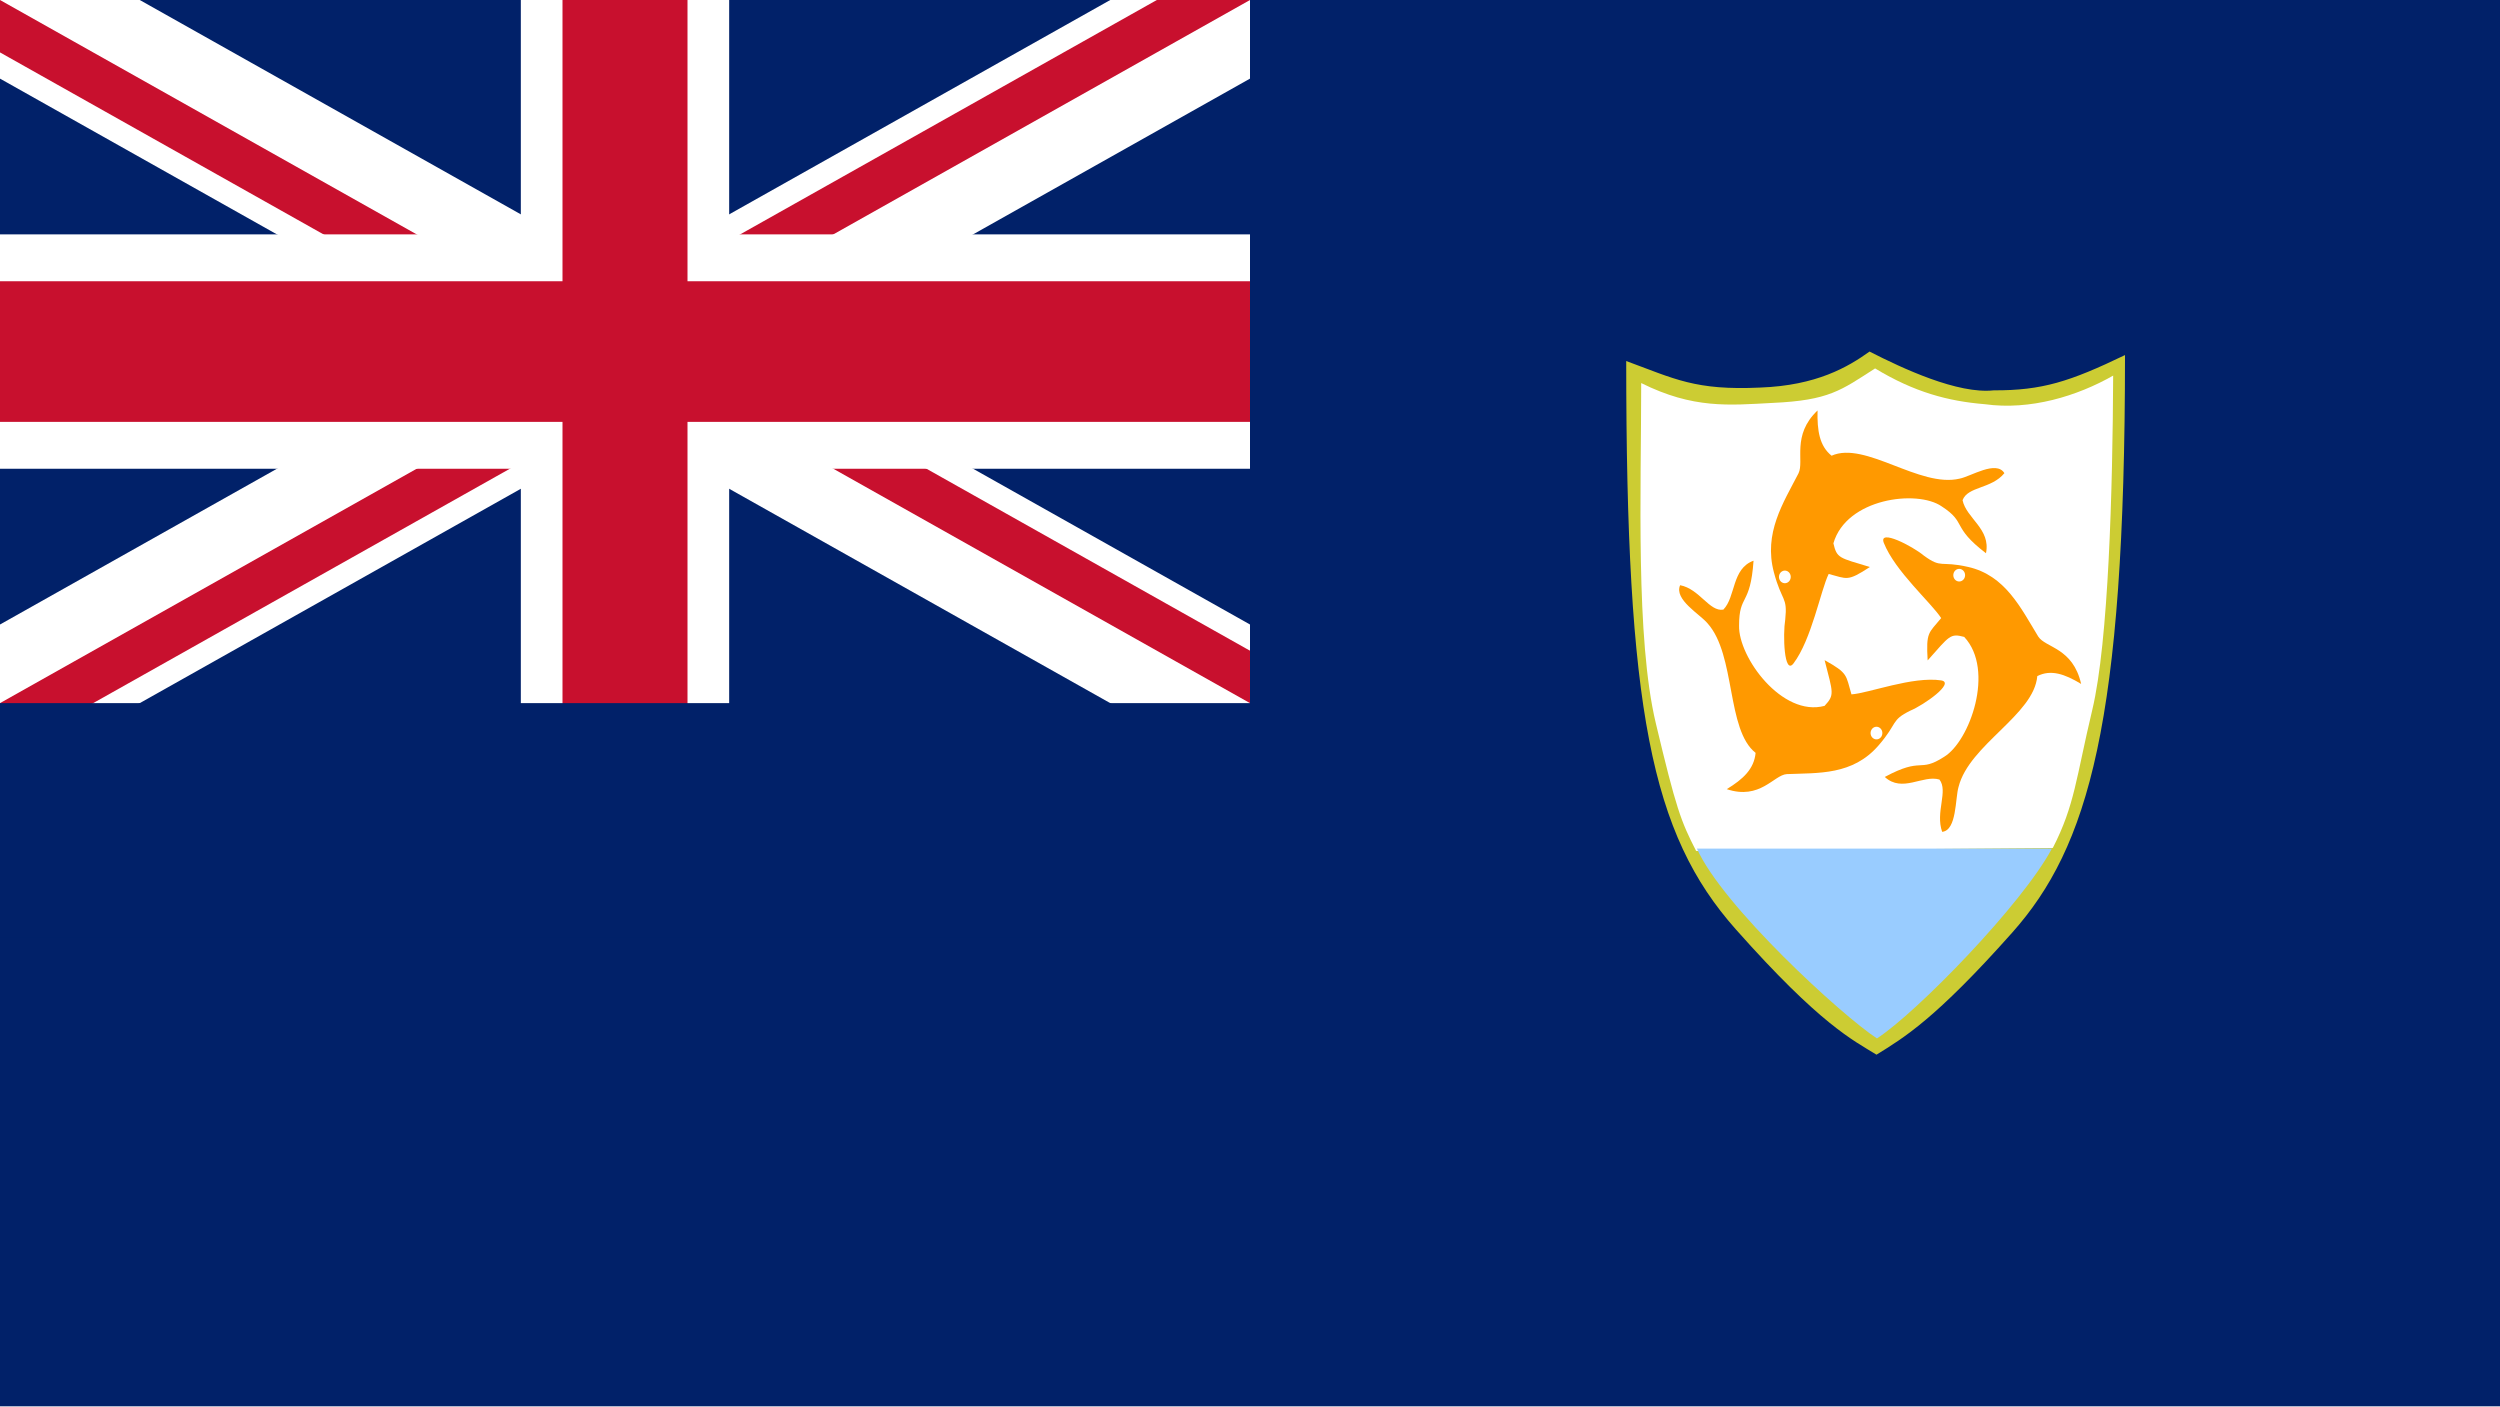
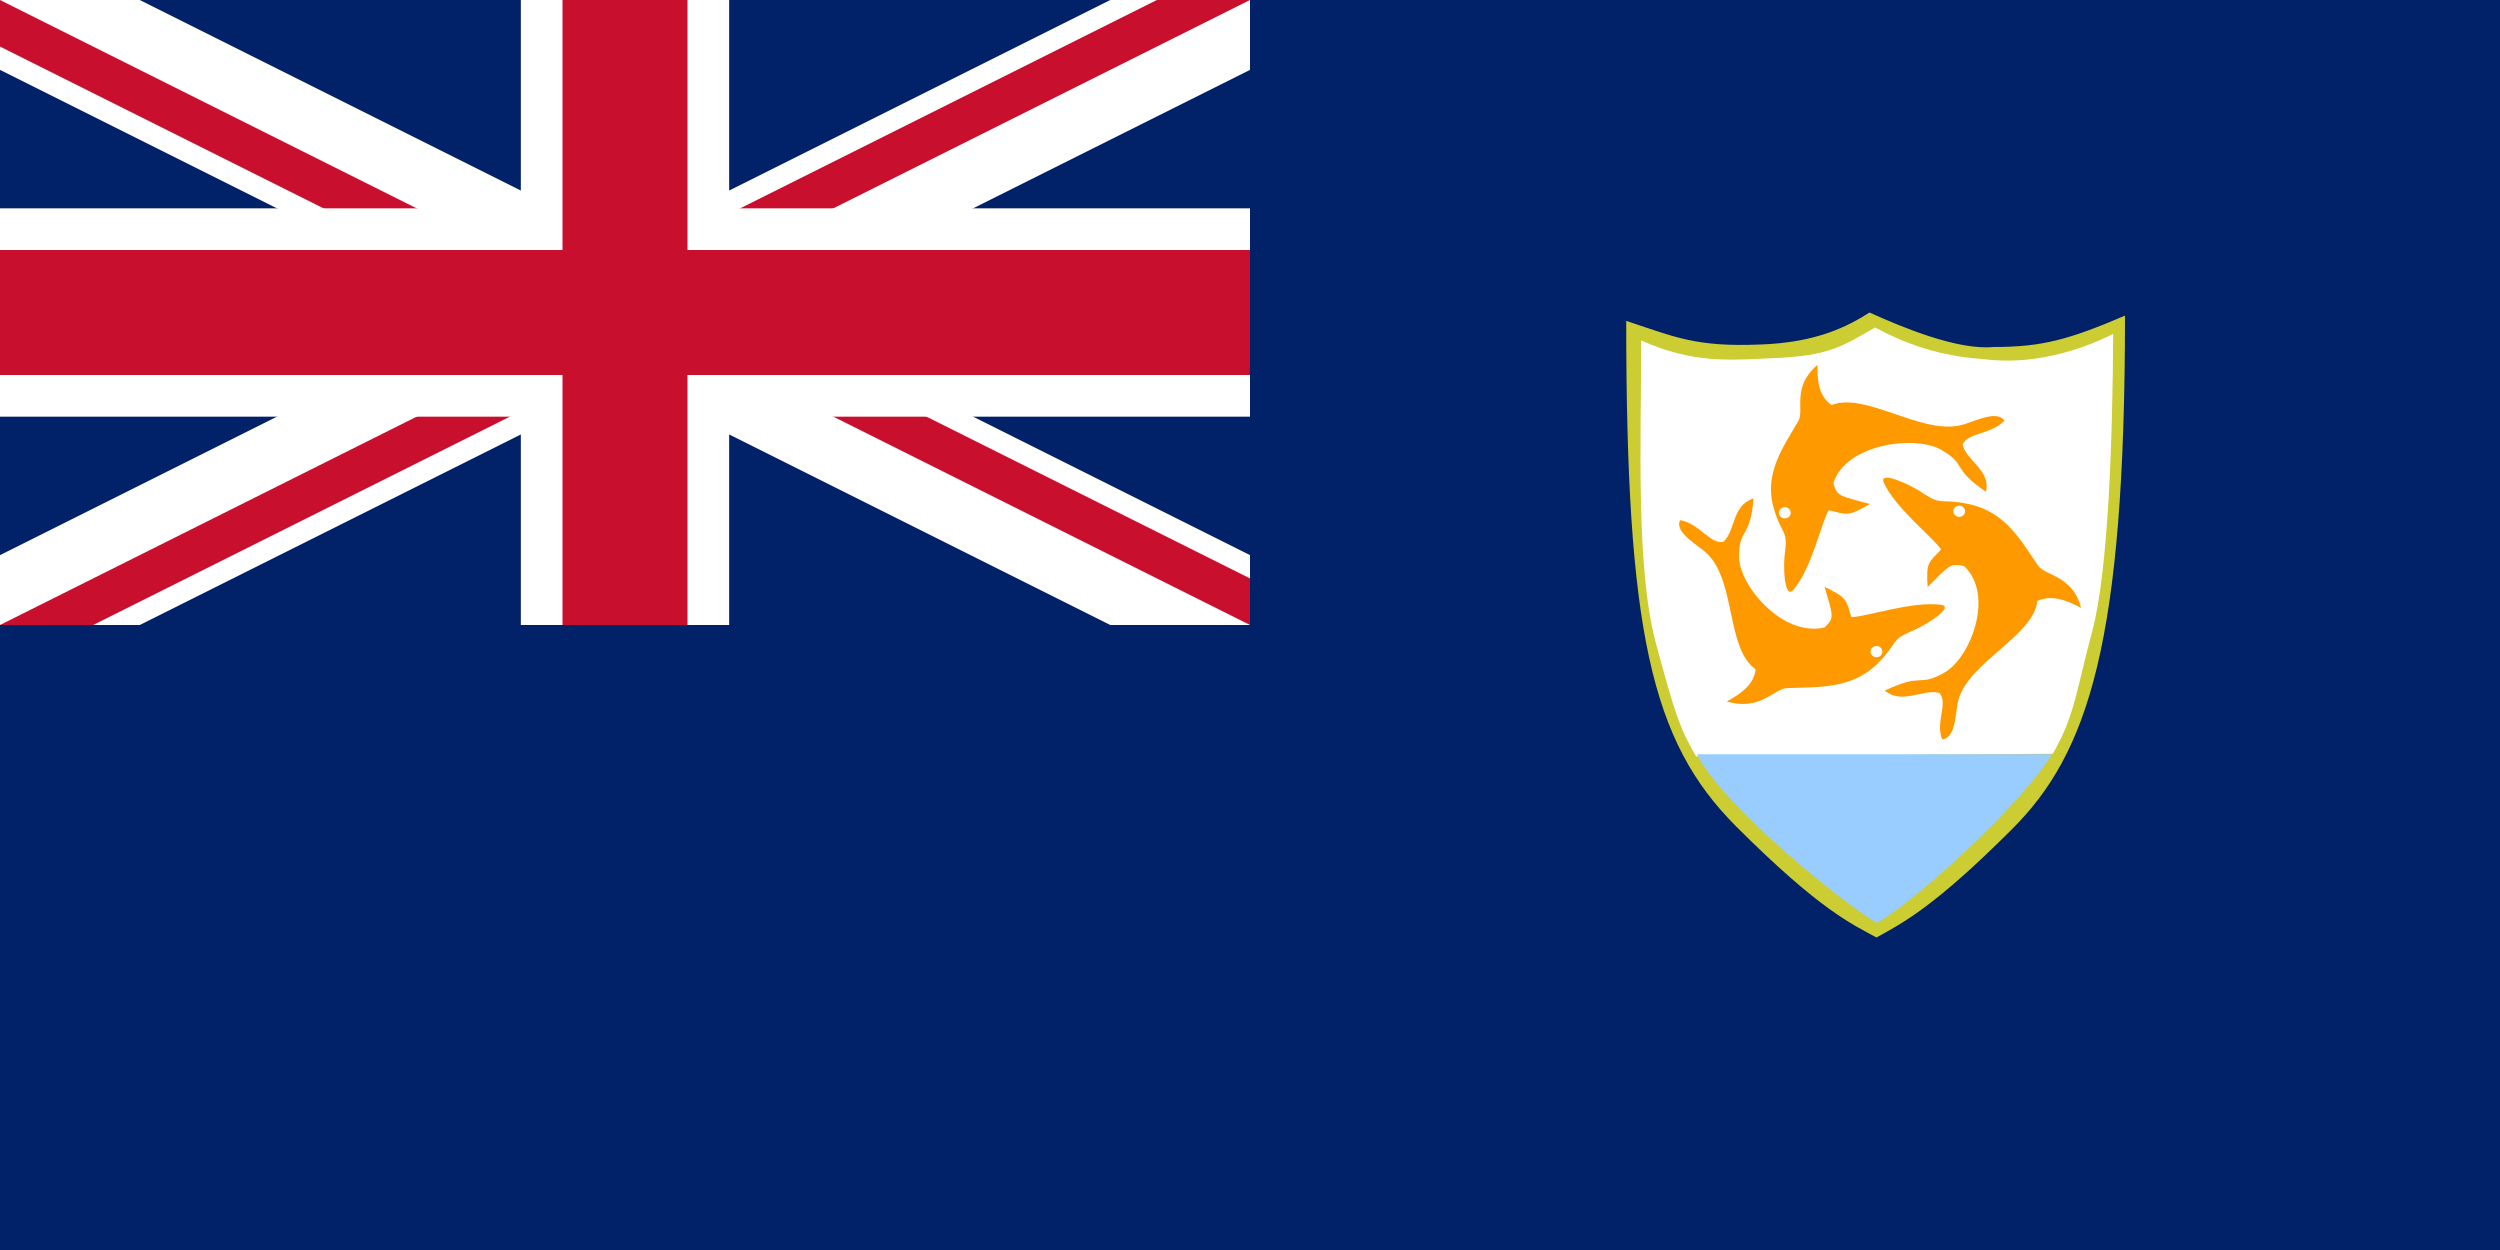
- <svg xmlns="http://www.w3.org/2000/svg" viewBox="0 0 1200 675" preserveAspectRatio="xMidYMid slice" width="100%" height="100%">
-   <g transform="scale(1, 1.125)">
-     <clipPath id="a">
-       <path d="M0 0v150h700v150H600zm600 0H300v350H0v-50z" />
-     </clipPath>
-     <path fill="#012169" d="M0 0h1200v600H0z" />
-     <path d="M0 0l600 300m0-300L0 300" stroke="#fff" stroke-width="60" />
-     <path d="M0 0l600 300m0-300L0 300" stroke="#c8102e" stroke-width="40" clip-path="url(#a)" />
-     <path d="M300 0v350M0 150h700" stroke="#fff" stroke-width="100" />
-     <path d="M300 0v350M0 150h700" stroke="#c8102e" stroke-width="60" />
-     <path d="M0 300h600V0h200v400H0z" fill="#012169" />
-     <path fill="#cc3" d="M780.583 154.039c0 148.827 11.873 201.675 52.606 242.479 40.734 40.804 56.166 47.231 67.524 53.483 13.101-7.212 28.197-15.134 65.115-52.052 36.513-36.515 54.173-89.15 54.173-246.452-26.56 11.37-39.786 15.117-63.012 15.05-17.202 1.686-43.74-9.337-59.609-16.547-10.37 6.602-25.415 14.476-52.451 15.36-31.225 1.31-41.12-3.735-64.345-11.322z" />
-     <path fill="#fff" d="M787.775 163.438c0 46.043-2.722 108.794 7.006 145.1 9.77 36.462 12.013 41.803 19.36 54.528l171.206-1.27c10.576-18.319 11.11-29.666 18.953-58.936 7.814-29.165 9.788-94.177 10.016-142.6-17.216 8.725-39.761 14.908-61.643 12.195-17.543-1.275-33.752-5.092-52.627-15.264-16.374 9.353-22.082 13.622-49.119 14.714-21.05.99-38.101 2.615-63.152-8.468z" />
-     <path fill="#9cf" d="M814.51 362.056c12.185 24.448 69.632 71.303 86.433 81.003 19.168-11.067 69.848-57.368 83.973-81.003H814.51z" />
-     <path fill="#f90" d="M904.221 231.606c5.414 12.14 22.77 25.545 27.541 32.114-6.073 6.57-7.287 5.854-6.49 18.06 10.56-10.535 10.75-11.633 17.542-10.035 14.88 14.155 2.663 44.557-9.634 51.166-12.294 7.051-10.062-.244-28.489 8.593 8.449 6.887 18.237-1.01 26.236 1.1 4.347 4.918-2.066 13.879 1.313 22.318 7.07-.65 6.22-14.256 7.866-19.19 5.164-18.076 36.214-30.683 37.793-47.263 6.546-2.93 13.09-.917 21.05 3.345-3.964-15.534-17.079-15.367-20.594-20.218-8.368-12.19-15.785-26.098-33.657-29.706-13.567-2.739-12.553.824-21.247-4.83-5.414-4.018-21.861-11.618-19.23-5.454z" />
-     <path fill="#f90" d="M860.839 283.106c8.73-10.234 13.053-31.127 16.917-38.218 8.93 2.05 8.833 3.408 19.78-2.965-14.703-3.981-15.81-3.628-17.501-10.1 6.177-19.155 40.078-23.06 51.953-15.781 12.282 7.068 4.474 8.596 21.278 20 2.44-10.34-9.457-14.901-11.236-22.63 2.53-5.961 13.836-4.741 20.084-11.532-3.905-5.656-16.127 1.416-21.471 2.334-19.177 4.091-45.373-16.193-61.488-9.778-5.776-4.15-6.965-10.606-6.732-19.307-12.554 10.598-6.272 21.575-9.129 26.805-7.397 12.748-16.83 25.497-11.827 42.248 3.798 12.716 6.629 10.197 5.447 20.166-1.198 6.441-.562 23.856 3.925 18.758z" />
-     <path fill="#f90" d="M931.763 290.302c-13.703-1.828-34.694 5.451-43.059 5.967-2.778-8.347-1.51-8.97-12.893-14.605 4.032 14.055 4.922 14.776-.013 19.504-20.39 4.868-41.432-20.773-41.04-34.226-.009-13.678 5.401-8.097 6.946-27.707-10.543 3.357-8.485 15.424-14.502 20.874-6.66 1.02-11.413-8.837-20.74-10.422-3.058 6.111 9.613 12.426 13.201 16.311 13.592 13.53 8.935 45.397 23.029 55.227-.738 6.86-5.918 11.17-13.85 15.48 16.009 4.76 22.613-6.043 28.785-6.417 15.27-.56 31.594.542 44.043-12.205 9.45-9.676 5.724-10.682 15.285-14.875 6.401-2.355 21.705-11.882 14.808-12.906z" />
-     <circle fill="#fff" cx="266.239" cy="122.104" r=".806" transform="matrix(3.50845 0 0 3.34488 6.33 -163.011)" />
-     <circle fill="#fff" cx="266.239" cy="122.104" r=".806" transform="matrix(-1.639 -2.95744 3.10207 -1.56258 914.323 1224.328)" />
-     <circle fill="#fff" cx="266.239" cy="122.104" r=".806" transform="matrix(-1.80698 2.86712 -3.00733 -1.72273 1749.003 -240.213)" />
-   </g>
+ <svg xmlns="http://www.w3.org/2000/svg" viewBox="0 0 1200 600">
+   <clipPath id="a">
+     <path d="M0 0v150h700v150H600zm600 0H300v350H0v-50z" />
+   </clipPath>
+   <path fill="#012169" d="M0 0h1200v600H0z" />
+   <path d="M0 0l600 300m0-300L0 300" stroke="#fff" stroke-width="60" />
+   <path d="M0 0l600 300m0-300L0 300" stroke="#c8102e" stroke-width="40" clip-path="url(#a)" />
+   <path d="M300 0v350M0 150h700" stroke="#fff" stroke-width="100" />
+   <path d="M300 0v350M0 150h700" stroke="#c8102e" stroke-width="60" />
+   <path d="M0 300h600V0h200v400H0z" fill="#012169" />
+   <path fill="#cc3" d="M780.583 154.039c0 148.827 11.873 201.675 52.606 242.479 40.734 40.804 56.166 47.231 67.524 53.483 13.101-7.212 28.197-15.134 65.115-52.052 36.513-36.515 54.173-89.15 54.173-246.452-26.56 11.37-39.786 15.117-63.012 15.05-17.202 1.686-43.74-9.337-59.609-16.547-10.37 6.602-25.415 14.476-52.451 15.36-31.225 1.31-41.12-3.735-64.345-11.322z" />
+   <path fill="#fff" d="M787.775 163.438c0 46.043-2.722 108.794 7.006 145.1 9.77 36.462 12.013 41.803 19.36 54.528l171.206-1.27c10.576-18.319 11.11-29.666 18.953-58.936 7.814-29.165 9.788-94.177 10.016-142.6-17.216 8.725-39.761 14.908-61.643 12.195-17.543-1.275-33.752-5.092-52.627-15.264-16.374 9.353-22.082 13.622-49.119 14.714-21.05.99-38.101 2.615-63.152-8.468z" />
+   <path fill="#9cf" d="M814.51 362.056c12.185 24.448 69.632 71.303 86.433 81.003 19.168-11.067 69.848-57.368 83.973-81.003H814.51z" />
+   <path fill="#f90" d="M904.221 231.606c5.414 12.14 22.77 25.545 27.541 32.114-6.073 6.57-7.287 5.854-6.49 18.06 10.56-10.535 10.75-11.633 17.542-10.035 14.88 14.155 2.663 44.557-9.634 51.166-12.294 7.051-10.062-.244-28.489 8.593 8.449 6.887 18.237-1.01 26.236 1.1 4.347 4.918-2.066 13.879 1.313 22.318 7.07-.65 6.22-14.256 7.866-19.19 5.164-18.076 36.214-30.683 37.793-47.263 6.546-2.93 13.09-.917 21.05 3.345-3.964-15.534-17.079-15.367-20.594-20.218-8.368-12.19-15.785-26.098-33.657-29.706-13.567-2.739-12.553.824-21.247-4.83-5.414-4.018-21.861-11.618-19.23-5.454z" />
+   <path fill="#f90" d="M860.839 283.106c8.73-10.234 13.053-31.127 16.917-38.218 8.93 2.05 8.833 3.408 19.78-2.965-14.703-3.981-15.81-3.628-17.501-10.1 6.177-19.155 40.078-23.06 51.953-15.781 12.282 7.068 4.474 8.596 21.278 20 2.44-10.34-9.457-14.901-11.236-22.63 2.53-5.961 13.836-4.741 20.084-11.532-3.905-5.656-16.127 1.416-21.471 2.334-19.177 4.091-45.373-16.193-61.488-9.778-5.776-4.15-6.965-10.606-6.732-19.307-12.554 10.598-6.272 21.575-9.129 26.805-7.397 12.748-16.83 25.497-11.827 42.248 3.798 12.716 6.629 10.197 5.447 20.166-1.198 6.441-.562 23.856 3.925 18.758z" />
+   <path fill="#f90" d="M931.763 290.302c-13.703-1.828-34.694 5.451-43.059 5.967-2.778-8.347-1.51-8.97-12.893-14.605 4.032 14.055 4.922 14.776-.013 19.504-20.39 4.868-41.432-20.773-41.04-34.226-.009-13.678 5.401-8.097 6.946-27.707-10.543 3.357-8.485 15.424-14.502 20.874-6.66 1.02-11.413-8.837-20.74-10.422-3.058 6.111 9.613 12.426 13.201 16.311 13.592 13.53 8.935 45.397 23.029 55.227-.738 6.86-5.918 11.17-13.85 15.48 16.009 4.76 22.613-6.043 28.785-6.417 15.27-.56 31.594.542 44.043-12.205 9.45-9.676 5.724-10.682 15.285-14.875 6.401-2.355 21.705-11.882 14.808-12.906z" />
+   <circle fill="#fff" cx="266.239" cy="122.104" r=".806" transform="matrix(3.50845 0 0 3.34488 6.33 -163.011)" />
+   <circle fill="#fff" cx="266.239" cy="122.104" r=".806" transform="matrix(-1.639 -2.95744 3.10207 -1.56258 914.323 1224.328)" />
+   <circle fill="#fff" cx="266.239" cy="122.104" r=".806" transform="matrix(-1.80698 2.86712 -3.00733 -1.72273 1749.003 -240.213)" />
</svg>
